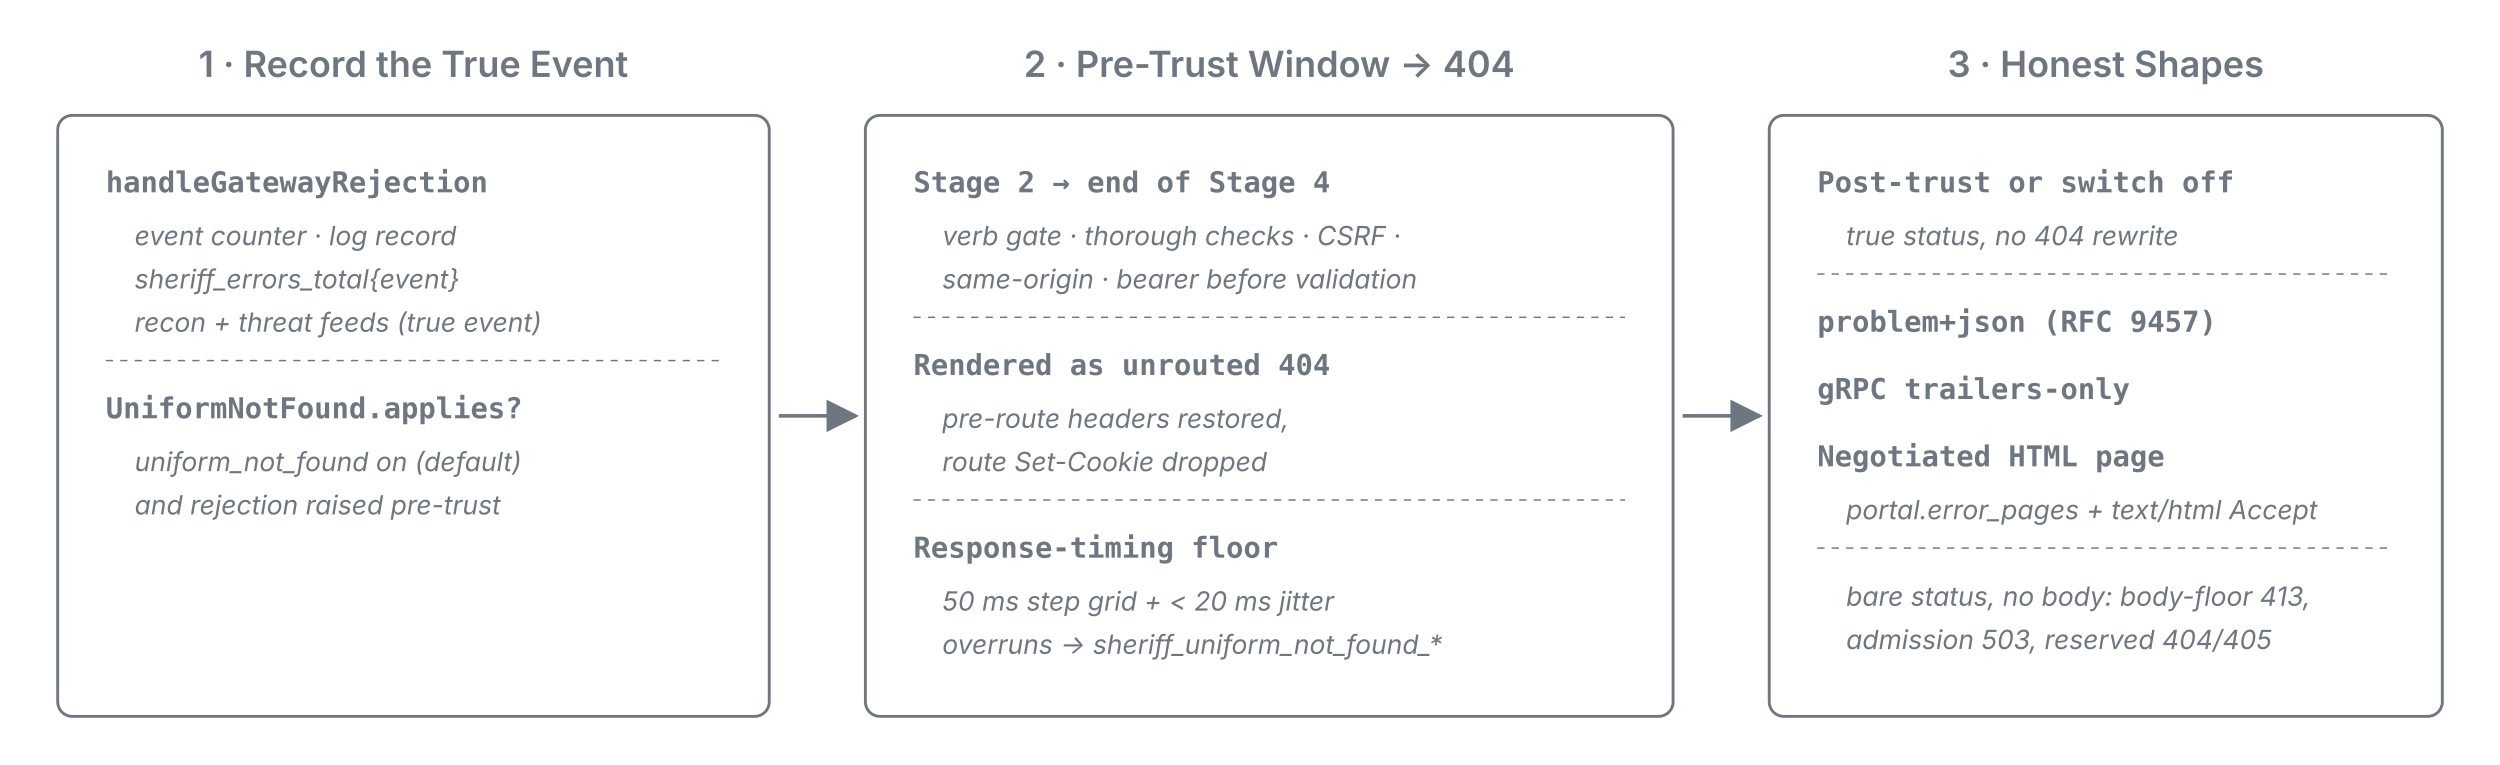
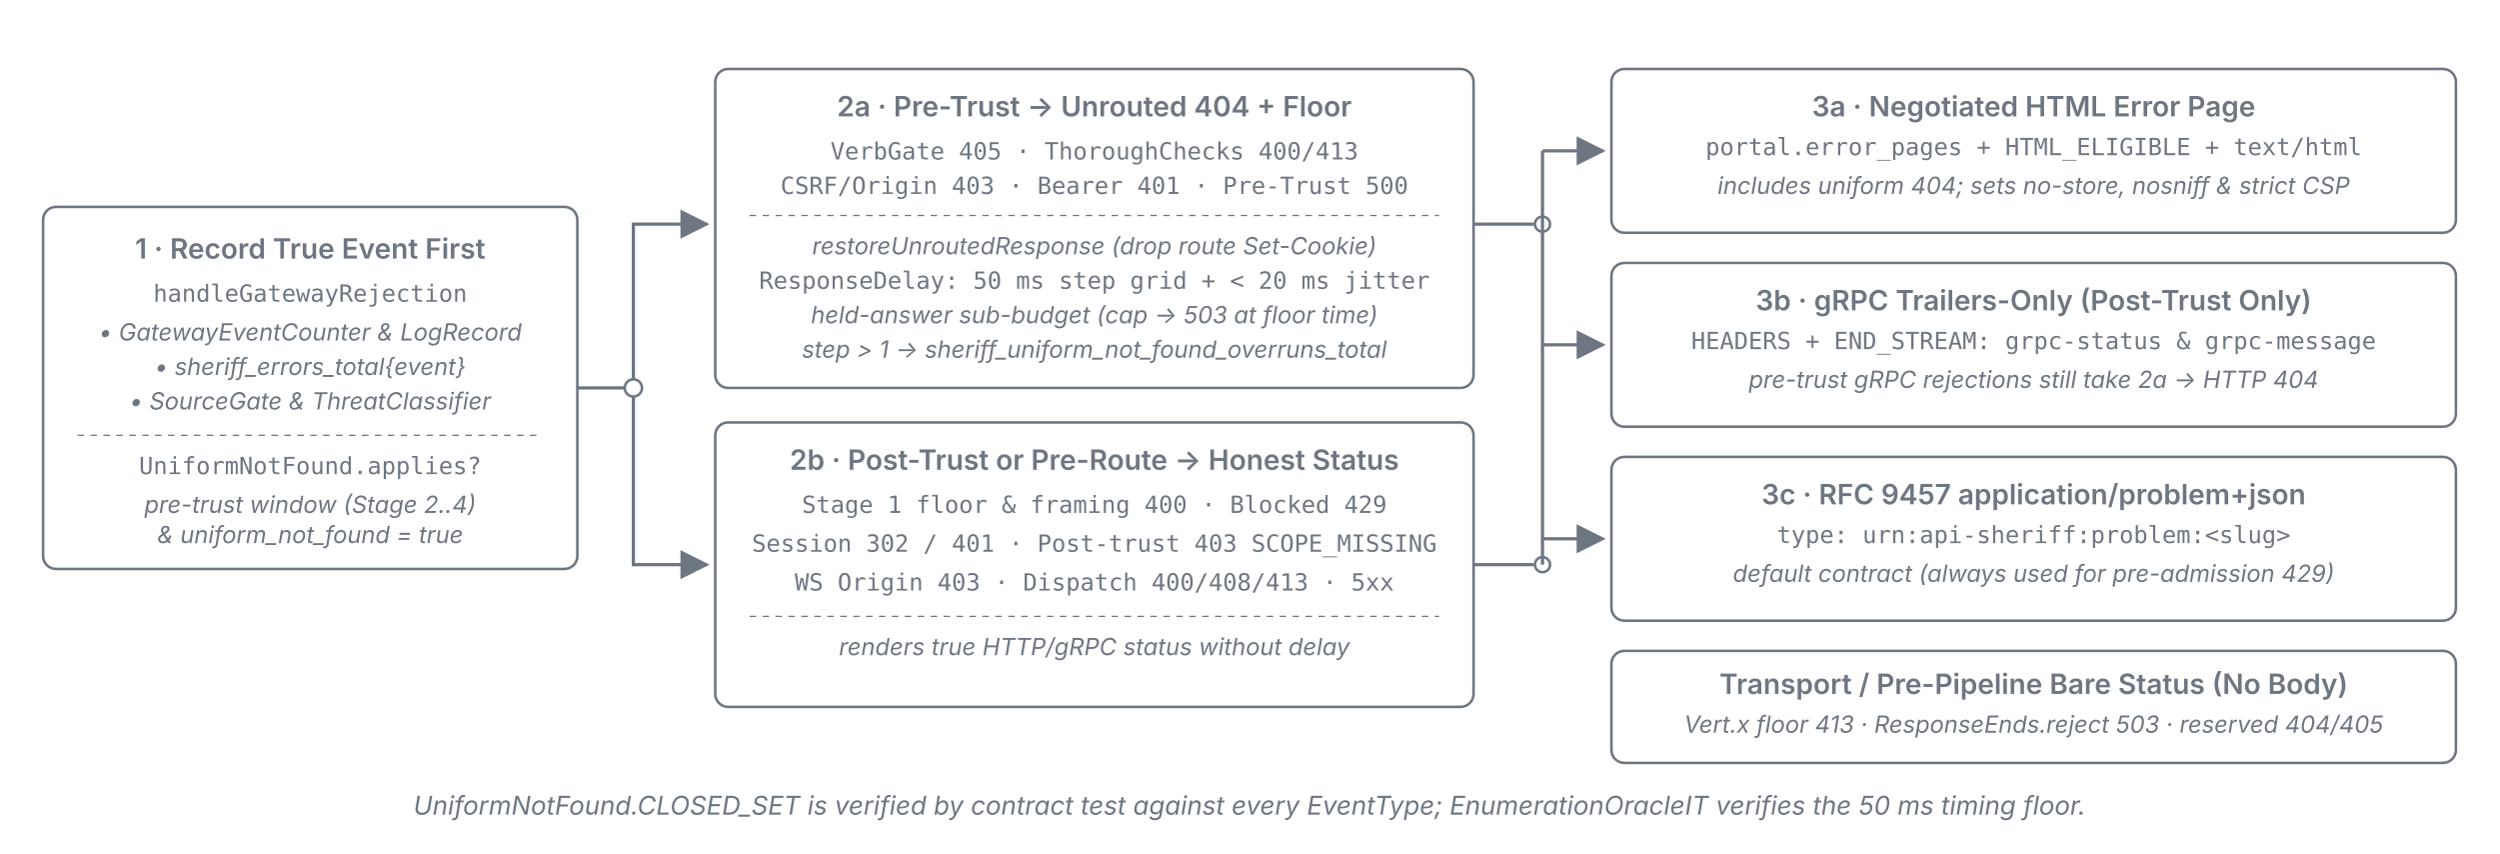
- <svg xmlns="http://www.w3.org/2000/svg" viewBox="0 0 1040 318" role="img" aria-labelledby="title desc" font-family="ui-sans-serif, -apple-system, system-ui, 'Segoe UI', sans-serif">
+ <svg xmlns="http://www.w3.org/2000/svg" viewBox="0 0 1160 396" role="img" aria-labelledby="title desc" font-family="ui-sans-serif, -apple-system, system-ui, 'Segoe UI', sans-serif">
  <defs>
    <marker id="arrow" viewBox="0 0 10 10" refX="9" refY="5" markerWidth="9" markerHeight="9" orient="auto">
      <path d="M0,0 L10,5 L0,10 z" class="arrow-fill" />
    </marker>
    <style>
-       .col-header { font-size: 15px; font-weight: 600; fill: #6e7681; text-anchor: middle; }
-       .item-bold  { font-size: 12px; font-weight: 700; fill: #6e7681; font-family: ui-monospace, 'SF Mono', Menlo, Consolas, monospace; }
-       .item       { font-size: 12px; fill: #6e7681; font-family: ui-monospace, 'SF Mono', Menlo, Consolas, monospace; }
-       .sub        { font-size: 11px; fill: #6e7681; font-style: italic; }
-       .col-sub    { font-size: 11px; fill: #6e7681; text-anchor: middle; font-style: italic; }
-       .gut        { font-size: 11px; fill: #6e7681; text-anchor: middle; font-style: italic; }
+       .stage      { font-size: 13px; font-weight: 600; fill: #6e7681; text-anchor: middle; }
+       .mono       { font-size: 11px; fill: #6e7681; text-anchor: middle; font-family: ui-monospace, 'SF Mono', Menlo, Consolas, monospace; }
+       .sub        { font-size: 11px; fill: #6e7681; text-anchor: middle; font-style: italic; }
      .caption    { font-size: 12px; fill: #6e7681; text-anchor: middle; font-style: italic; }
      .stroke     { stroke: #6e7681; stroke-width: 1.2; fill: none; }
-       .arrow      { stroke: #6e7681; stroke-width: 1.5; fill: none; }
+       .track      { stroke: #6e7681; stroke-width: 1.5; fill: none; }
+       .dash       { stroke: #6e7681; stroke-width: 0.6; stroke-dasharray: 3 3; fill: none; }
      .arrow-fill { fill: #6e7681; }
-       .sep        { stroke: #6e7681; stroke-width: 0.6; stroke-dasharray: 3 3; fill: none; }
    </style>
  </defs>
-   <text x="172" y="32" class="col-header">1 · Record the True Event</text>
-   <rect class="stroke" x="24" y="48" width="296" height="250" rx="6" />
-   <text x="44" y="80" class="item-bold">handleGatewayRejection</text>
-   <text x="56" y="102" class="sub">event counter · log record</text>
-   <text x="56" y="120" class="sub">sheriff_errors_total{event}</text>
-   <text x="56" y="138" class="sub">recon + threat feeds (true event)</text>
-   <line class="sep" x1="44" y1="150" x2="300" y2="150" />
-   <text x="44" y="174" class="item-bold">UniformNotFound.applies?</text>
-   <text x="56" y="196" class="sub">uniform_not_found on (default)</text>
-   <text x="56" y="214" class="sub">and rejection raised pre-trust</text>
-   <text x="528" y="32" class="col-header">2 · Pre-Trust Window → 404</text>
-   <rect class="stroke" x="360" y="48" width="336" height="250" rx="6" />
-   <text x="380" y="80" class="item-bold">Stage 2 → end of Stage 4</text>
-   <text x="392" y="102" class="sub">verb gate · thorough checks · CSRF ·</text>
-   <text x="392" y="120" class="sub">same-origin · bearer before validation</text>
-   <line class="sep" x1="380" y1="132" x2="676" y2="132" />
-   <text x="380" y="156" class="item-bold">Rendered as unrouted 404</text>
-   <text x="392" y="178" class="sub">pre-route headers restored,</text>
-   <text x="392" y="196" class="sub">route Set-Cookie dropped</text>
-   <line class="sep" x1="380" y1="208" x2="676" y2="208" />
-   <text x="380" y="232" class="item-bold">Response-timing floor</text>
-   <text x="392" y="254" class="sub">50 ms step grid + &lt; 20 ms jitter</text>
-   <text x="392" y="272" class="sub">overruns → sheriff_uniform_not_found_*</text>
-   <text x="876" y="32" class="col-header">3 · Honest Shapes</text>
-   <rect class="stroke" x="736" y="48" width="280" height="250" rx="6" />
-   <text x="756" y="80" class="item-bold">Post-trust or switch off</text>
-   <text x="768" y="102" class="sub">true status, no 404 rewrite</text>
-   <line class="sep" x1="756" y1="114" x2="996" y2="114" />
-   <text x="756" y="138" class="item-bold">problem+json (RFC 9457)</text>
-   <text x="756" y="166" class="item-bold">gRPC trailers-only</text>
-   <text x="756" y="194" class="item-bold">Negotiated HTML page</text>
-   <text x="768" y="216" class="sub">portal.error_pages + text/html Accept</text>
-   <line class="sep" x1="756" y1="228" x2="996" y2="228" />
-   <text x="768" y="252" class="sub">bare status, no body: body-floor 413,</text>
-   <text x="768" y="270" class="sub">admission 503, reserved 404/405</text>
-   <line class="arrow" x1="324" y1="173" x2="356" y2="173" marker-end="url(#arrow)" />
-   <line class="arrow" x1="700" y1="173" x2="732" y2="173" marker-end="url(#arrow)" />
+   <rect class="stroke" x="20" y="96" width="248" height="168" rx="6" />
+   <text x="144" y="120" class="stage">1 · Record True Event First</text>
+   <text x="144" y="140" class="mono">handleGatewayRejection</text>
+   <text x="144" y="158" class="sub">• GatewayEventCounter &amp; LogRecord</text>
+   <text x="144" y="174" class="sub">• sheriff_errors_total{event}</text>
+   <text x="144" y="190" class="sub">• SourceGate &amp; ThreatClassifier</text>
+   <line class="dash" x1="36" y1="202" x2="252" y2="202" />
+   <text x="144" y="220" class="mono">UniformNotFound.applies?</text>
+   <text x="144" y="238" class="sub">pre-trust window (Stage 2..4)</text>
+   <text x="144" y="252" class="sub">&amp; uniform_not_found = true</text>
+   <line class="track" x1="268" y1="180" x2="290" y2="180" />
+   <circle cx="294" cy="180" r="4" class="stroke" />
+   <path class="track" d="M 294 176 L 294 104 L 328 104" marker-end="url(#arrow)" />
+   <path class="track" d="M 294 184 L 294 262 L 328 262" marker-end="url(#arrow)" />
+   <rect class="stroke" x="332" y="32" width="352" height="148" rx="6" />
+   <text x="508" y="54" class="stage">2a · Pre-Trust → Unrouted 404 + Floor</text>
+   <text x="508" y="74" class="mono">VerbGate 405 · ThoroughChecks 400/413</text>
+   <text x="508" y="90" class="mono">CSRF/Origin 403 · Bearer 401 · Pre-Trust 500</text>
+   <line class="dash" x1="348" y1="100" x2="668" y2="100" />
+   <text x="508" y="118" class="sub">restoreUnroutedResponse (drop route Set-Cookie)</text>
+   <text x="508" y="134" class="mono">ResponseDelay: 50 ms step grid + &lt; 20 ms jitter</text>
+   <text x="508" y="150" class="sub">held-answer sub-budget (cap → 503 at floor time)</text>
+   <text x="508" y="166" class="sub">step &gt; 1 → sheriff_uniform_not_found_overruns_total</text>
+   <rect class="stroke" x="332" y="196" width="352" height="132" rx="6" />
+   <text x="508" y="218" class="stage">2b · Post-Trust or Pre-Route → Honest Status</text>
+   <text x="508" y="238" class="mono">Stage 1 floor &amp; framing 400 · Blocked 429</text>
+   <text x="508" y="256" class="mono">Session 302 / 401 · Post-trust 403 SCOPE_MISSING</text>
+   <text x="508" y="274" class="mono">WS Origin 403 · Dispatch 400/408/413 · 5xx</text>
+   <line class="dash" x1="348" y1="286" x2="668" y2="286" />
+   <text x="508" y="304" class="sub">renders true HTTP/gRPC status without delay</text>
+   <line class="track" x1="684" y1="104" x2="712" y2="104" />
+   <line class="track" x1="684" y1="262" x2="712" y2="262" />
+   <circle cx="716" cy="104" r="3.5" class="stroke" />
+   <circle cx="716" cy="262" r="3.5" class="stroke" />
+   <line class="track" x1="716" y1="70" x2="716" y2="262" />
+   <line class="track" x1="716" y1="70" x2="744" y2="70" marker-end="url(#arrow)" />
+   <line class="track" x1="716" y1="160" x2="744" y2="160" marker-end="url(#arrow)" />
+   <line class="track" x1="716" y1="250" x2="744" y2="250" marker-end="url(#arrow)" />
+   <rect class="stroke" x="748" y="32" width="392" height="76" rx="6" />
+   <text x="944" y="54" class="stage">3a · Negotiated HTML Error Page</text>
+   <text x="944" y="72" class="mono">portal.error_pages + HTML_ELIGIBLE + text/html</text>
+   <text x="944" y="90" class="sub">includes uniform 404; sets no-store, nosniff &amp; strict CSP</text>
+   <rect class="stroke" x="748" y="122" width="392" height="76" rx="6" />
+   <text x="944" y="144" class="stage">3b · gRPC Trailers-Only (Post-Trust Only)</text>
+   <text x="944" y="162" class="mono">HEADERS + END_STREAM: grpc-status &amp; grpc-message</text>
+   <text x="944" y="180" class="sub">pre-trust gRPC rejections still take 2a → HTTP 404</text>
+   <rect class="stroke" x="748" y="212" width="392" height="76" rx="6" />
+   <text x="944" y="234" class="stage">3c · RFC 9457 application/problem+json</text>
+   <text x="944" y="252" class="mono">type: urn:api-sheriff:problem:&lt;slug&gt;</text>
+   <text x="944" y="270" class="sub">default contract (always used for pre-admission 429)</text>
+   <rect class="stroke" x="748" y="302" width="392" height="52" rx="6" />
+   <text x="944" y="322" class="stage">Transport / Pre-Pipeline Bare Status (No Body)</text>
+   <text x="944" y="340" class="sub">Vert.x floor 413 · ResponseEnds.reject 503 · reserved 404/405</text>
+   <text x="580" y="378" class="caption">UniformNotFound.CLOSED_SET is verified by contract test against every EventType; EnumerationOracleIT verifies the 50 ms timing floor.</text>
</svg>
